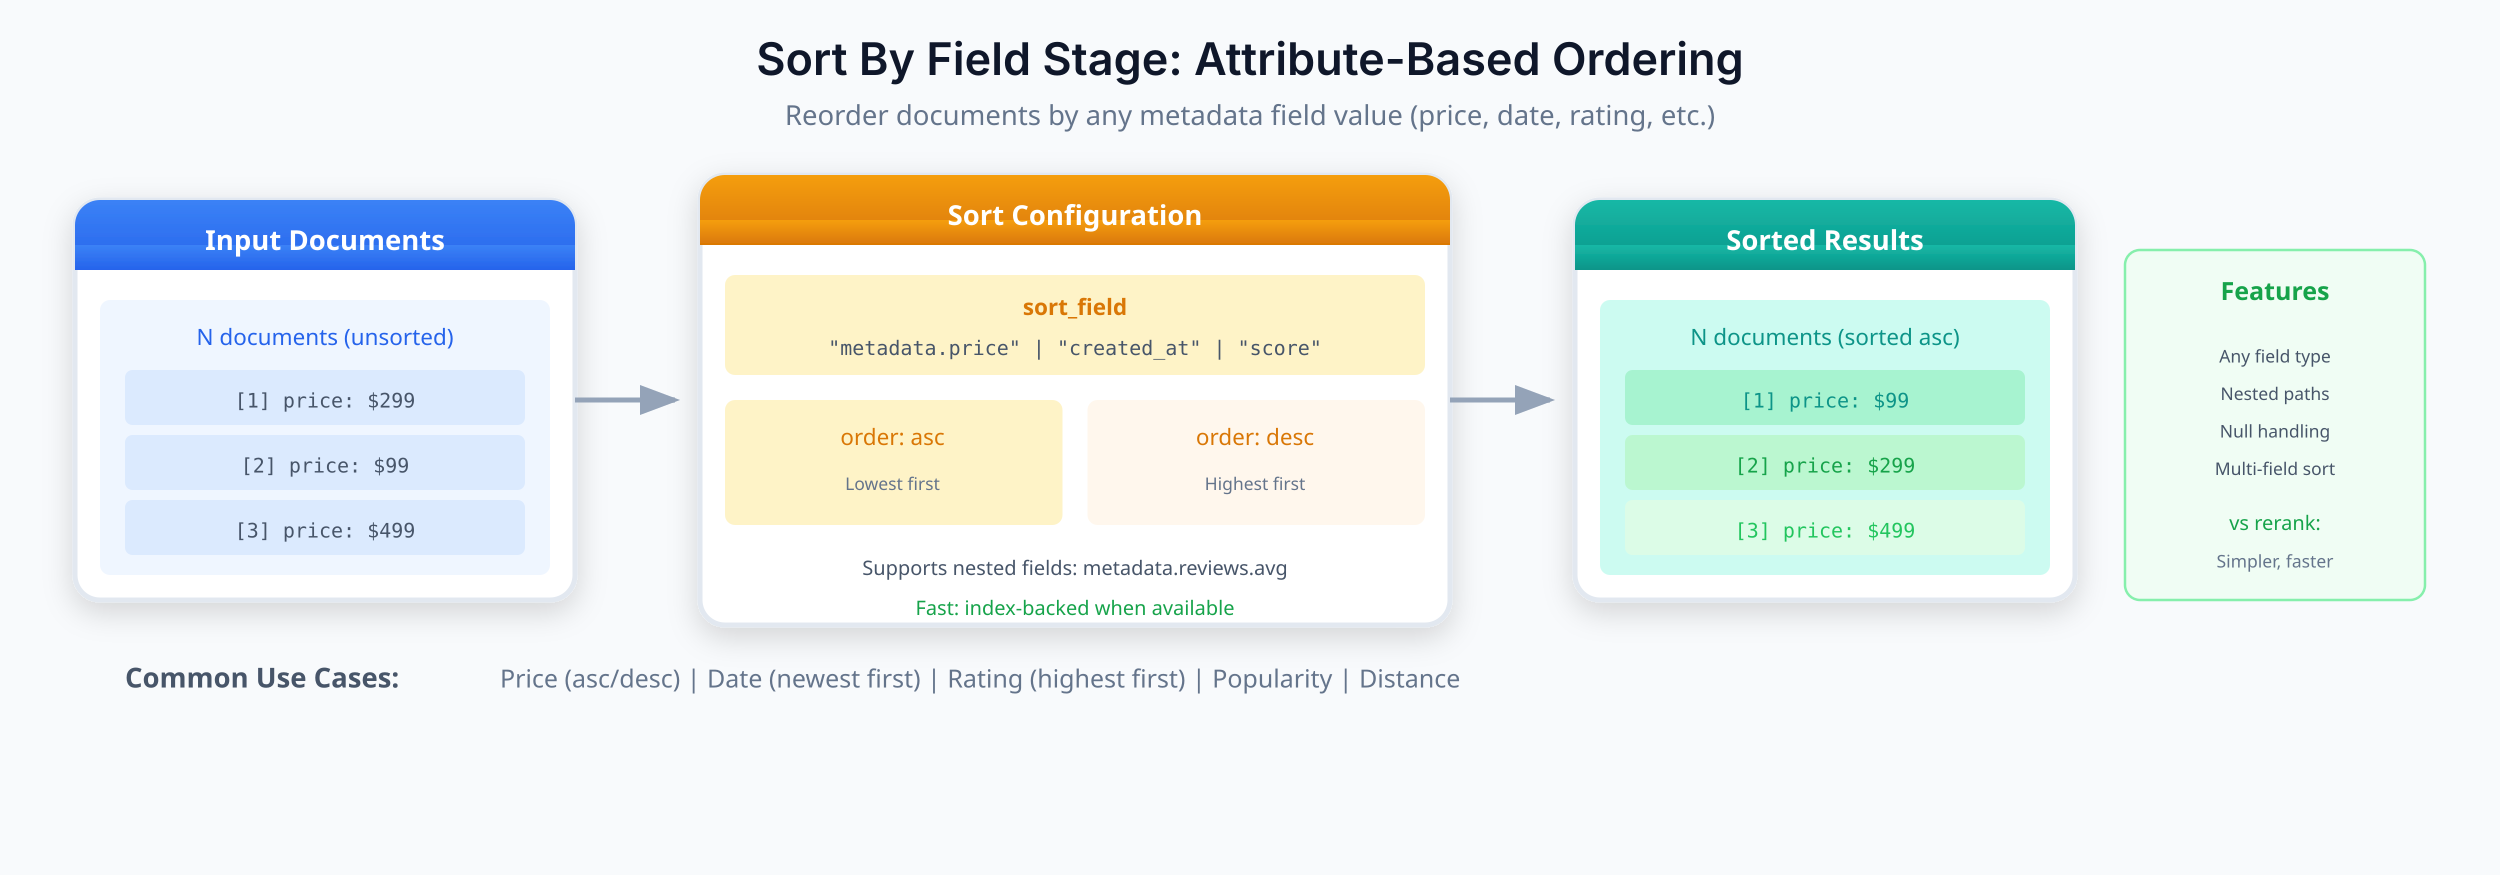
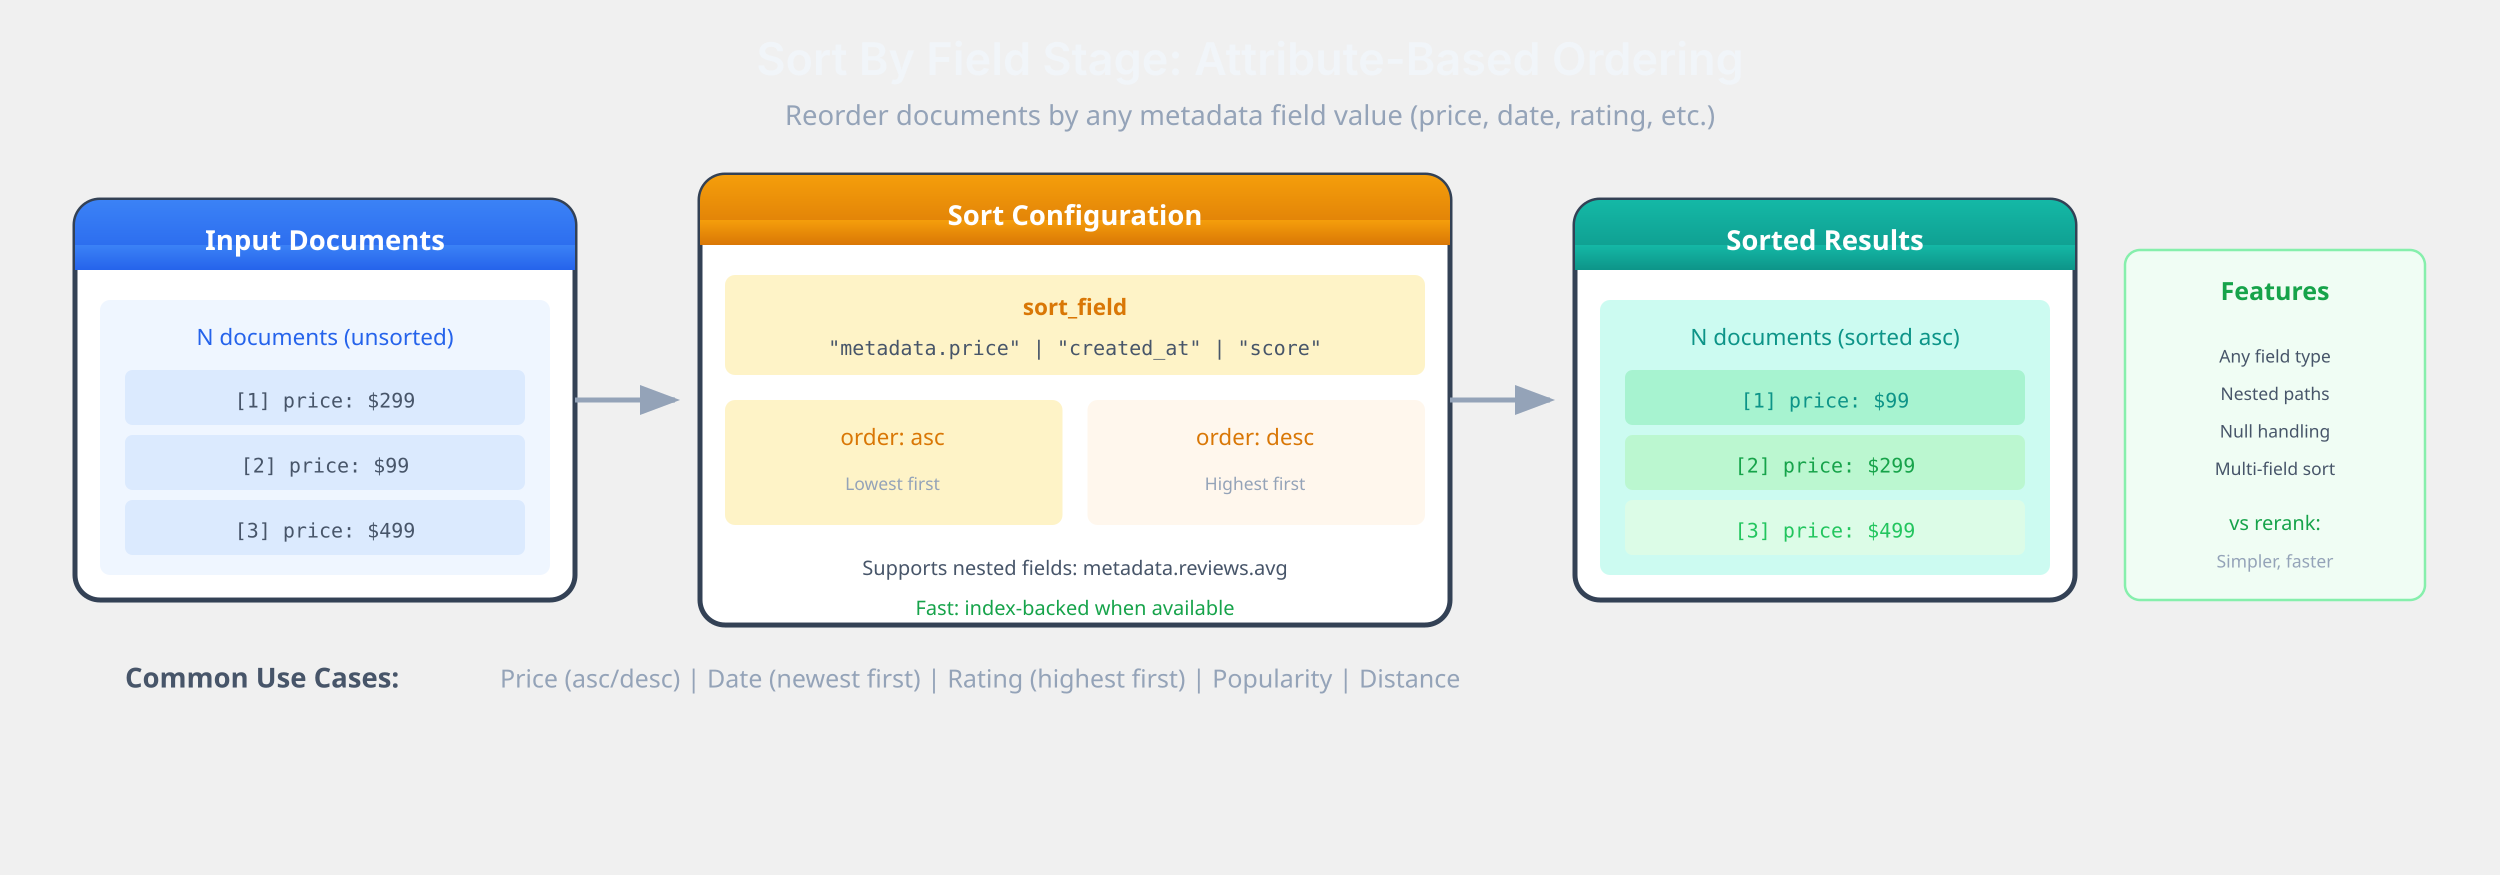
<svg xmlns="http://www.w3.org/2000/svg" viewBox="0 0 1000 350">
  <defs>
    <linearGradient id="inputGrad" x1="0%" y1="0%" x2="0%" y2="100%">
      <stop offset="0%" style="stop-color:#3b82f6;stop-opacity:1" />
      <stop offset="100%" style="stop-color:#2563eb;stop-opacity:1" />
    </linearGradient>
    <linearGradient id="sortGrad" x1="0%" y1="0%" x2="0%" y2="100%">
      <stop offset="0%" style="stop-color:#f59e0b;stop-opacity:1" />
      <stop offset="100%" style="stop-color:#d97706;stop-opacity:1" />
    </linearGradient>
    <linearGradient id="outputGrad" x1="0%" y1="0%" x2="0%" y2="100%">
      <stop offset="0%" style="stop-color:#14b8a6;stop-opacity:1" />
      <stop offset="100%" style="stop-color:#0d9488;stop-opacity:1" />
    </linearGradient>
-     <filter id="shadow" x="-20%" y="-20%" width="140%" height="140%">
-       <feDropShadow dx="0" dy="4" stdDeviation="6" flood-opacity="0.15" />
-     </filter>
    <marker id="arrowGray" markerWidth="8" markerHeight="6" refX="7" refY="3" orient="auto">
      <polygon points="0 0, 8 3, 0 6" fill="#94a3b8" />
    </marker>
  </defs>
-   <rect width="1000" height="350" fill="#f8fafc" />
-   <text x="500" y="30" font-family="system-ui, -apple-system, sans-serif" font-size="18" font-weight="600" fill="#0f172a" text-anchor="middle">Sort By Field Stage: Attribute-Based Ordering</text>
-   <text x="500" y="50" font-family="system-ui, sans-serif" font-size="11" fill="#64748b" text-anchor="middle">Reorder documents by any metadata field value (price, date, rating, etc.)</text>
-   <g filter="url(#shadow)">
-     <rect x="30" y="80" width="200" height="160" rx="10" fill="white" stroke="#e2e8f0" stroke-width="2" />
+   <rect width="1000" height="350" fill="none" />
+   <text x="500" y="30" font-family="system-ui, -apple-system, sans-serif" font-size="18" font-weight="600" fill="#f1f5f9" text-anchor="middle">Sort By Field Stage: Attribute-Based Ordering</text>
+   <text x="500" y="50" font-family="system-ui, sans-serif" font-size="11" fill="#94a3b8" text-anchor="middle">Reorder documents by any metadata field value (price, date, rating, etc.)</text>
+   <g>
+     <rect x="30" y="80" width="200" height="160" rx="10" fill="white" stroke="#334155" stroke-width="2" />
    <rect x="30" y="80" width="200" height="28" rx="10" fill="url(#inputGrad)" />
    <rect x="30" y="98" width="200" height="10" fill="url(#inputGrad)" />
    <text x="130" y="100" font-family="system-ui, sans-serif" font-size="11" font-weight="600" fill="white" text-anchor="middle">Input Documents</text>
  </g>
  <g transform="translate(40, 120)">
    <rect x="0" y="0" width="180" height="110" rx="4" fill="#eff6ff" />
    <text x="90" y="18" font-family="system-ui, sans-serif" font-size="9" font-weight="500" fill="#2563eb" text-anchor="middle">N documents (unsorted)</text>
    <rect x="10" y="28" width="160" height="22" rx="3" fill="#dbeafe" />
    <text x="90" y="43" font-family="monospace" font-size="8" fill="#475569" text-anchor="middle">[1] price: $299</text>
    <rect x="10" y="54" width="160" height="22" rx="3" fill="#dbeafe" />
    <text x="90" y="69" font-family="monospace" font-size="8" fill="#475569" text-anchor="middle">[2] price: $99</text>
    <rect x="10" y="80" width="160" height="22" rx="3" fill="#dbeafe" />
    <text x="90" y="95" font-family="monospace" font-size="8" fill="#475569" text-anchor="middle">[3] price: $499</text>
  </g>
  <path d="M 230 160 L 270 160" stroke="#94a3b8" stroke-width="2" fill="none" marker-end="url(#arrowGray)" />
-   <g filter="url(#shadow)">
-     <rect x="280" y="70" width="300" height="180" rx="10" fill="white" stroke="#e2e8f0" stroke-width="2" />
+   <g>
+     <rect x="280" y="70" width="300" height="180" rx="10" fill="white" stroke="#334155" stroke-width="2" />
    <rect x="280" y="70" width="300" height="28" rx="10" fill="url(#sortGrad)" />
    <rect x="280" y="88" width="300" height="10" fill="url(#sortGrad)" />
    <text x="430" y="90" font-family="system-ui, sans-serif" font-size="11" font-weight="600" fill="white" text-anchor="middle">Sort Configuration</text>
  </g>
  <g transform="translate(290, 110)">
    <rect x="0" y="0" width="280" height="40" rx="4" fill="#fef3c7" />
    <text x="140" y="16" font-family="system-ui, sans-serif" font-size="9" font-weight="600" fill="#d97706" text-anchor="middle">sort_field</text>
    <text x="140" y="32" font-family="monospace" font-size="8" fill="#475569" text-anchor="middle">"metadata.price" | "created_at" | "score"</text>
    <rect x="0" y="50" width="135" height="50" rx="4" fill="#fef3c7" />
    <text x="67" y="68" font-family="system-ui, sans-serif" font-size="9" font-weight="500" fill="#d97706" text-anchor="middle">order: asc</text>
-     <text x="67" y="86" font-family="system-ui, sans-serif" font-size="7" fill="#64748b" text-anchor="middle">Lowest first</text>
+     <text x="67" y="86" font-family="system-ui, sans-serif" font-size="7" fill="#94a3b8" text-anchor="middle">Lowest first</text>
    <rect x="145" y="50" width="135" height="50" rx="4" fill="#fff7ed" />
    <text x="212" y="68" font-family="system-ui, sans-serif" font-size="9" font-weight="500" fill="#d97706" text-anchor="middle">order: desc</text>
-     <text x="212" y="86" font-family="system-ui, sans-serif" font-size="7" fill="#64748b" text-anchor="middle">Highest first</text>
+     <text x="212" y="86" font-family="system-ui, sans-serif" font-size="7" fill="#94a3b8" text-anchor="middle">Highest first</text>
    <text x="140" y="120" font-family="system-ui, sans-serif" font-size="8" fill="#475569" text-anchor="middle">Supports nested fields: metadata.reviews.avg</text>
    <text x="140" y="136" font-family="system-ui, sans-serif" font-size="8" fill="#16a34a" text-anchor="middle">Fast: index-backed when available</text>
  </g>
  <path d="M 580 160 L 620 160" stroke="#94a3b8" stroke-width="2" fill="none" marker-end="url(#arrowGray)" />
-   <g filter="url(#shadow)">
-     <rect x="630" y="80" width="200" height="160" rx="10" fill="white" stroke="#e2e8f0" stroke-width="2" />
+   <g>
+     <rect x="630" y="80" width="200" height="160" rx="10" fill="white" stroke="#334155" stroke-width="2" />
    <rect x="630" y="80" width="200" height="28" rx="10" fill="url(#outputGrad)" />
    <rect x="630" y="98" width="200" height="10" fill="url(#outputGrad)" />
    <text x="730" y="100" font-family="system-ui, sans-serif" font-size="11" font-weight="600" fill="white" text-anchor="middle">Sorted Results</text>
  </g>
  <g transform="translate(640, 120)">
    <rect x="0" y="0" width="180" height="110" rx="4" fill="#ccfbf1" />
    <text x="90" y="18" font-family="system-ui, sans-serif" font-size="9" font-weight="500" fill="#0d9488" text-anchor="middle">N documents (sorted asc)</text>
    <rect x="10" y="28" width="160" height="22" rx="3" fill="#a7f3d0" />
    <text x="90" y="43" font-family="monospace" font-size="8" fill="#0d9488" text-anchor="middle">[1] price: $99</text>
    <rect x="10" y="54" width="160" height="22" rx="3" fill="#bbf7d0" />
    <text x="90" y="69" font-family="monospace" font-size="8" fill="#16a34a" text-anchor="middle">[2] price: $299</text>
    <rect x="10" y="80" width="160" height="22" rx="3" fill="#dcfce7" />
    <text x="90" y="95" font-family="monospace" font-size="8" fill="#22c55e" text-anchor="middle">[3] price: $499</text>
  </g>
  <g transform="translate(850, 100)">
    <rect x="0" y="0" width="120" height="140" rx="6" fill="#f0fdf4" stroke="#86efac" stroke-width="1" />
    <text x="60" y="20" font-family="system-ui, sans-serif" font-size="10" font-weight="600" fill="#16a34a" text-anchor="middle">Features</text>
    <text x="60" y="45" font-family="system-ui, sans-serif" font-size="7" fill="#475569" text-anchor="middle">Any field type</text>
    <text x="60" y="60" font-family="system-ui, sans-serif" font-size="7" fill="#475569" text-anchor="middle">Nested paths</text>
    <text x="60" y="75" font-family="system-ui, sans-serif" font-size="7" fill="#475569" text-anchor="middle">Null handling</text>
    <text x="60" y="90" font-family="system-ui, sans-serif" font-size="7" fill="#475569" text-anchor="middle">Multi-field sort</text>
    <text x="60" y="112" font-family="system-ui, sans-serif" font-size="8" fill="#16a34a" text-anchor="middle">vs rerank:</text>
-     <text x="60" y="127" font-family="system-ui, sans-serif" font-size="7" fill="#64748b" text-anchor="middle">Simpler, faster</text>
+     <text x="60" y="127" font-family="system-ui, sans-serif" font-size="7" fill="#94a3b8" text-anchor="middle">Simpler, faster</text>
  </g>
  <g transform="translate(50, 275)">
    <text x="0" y="0" font-family="system-ui, sans-serif" font-size="11" font-weight="600" fill="#475569">Common Use Cases:</text>
-     <text x="150" y="0" font-family="system-ui, sans-serif" font-size="10" fill="#64748b">Price (asc/desc) | Date (newest first) | Rating (highest first) | Popularity | Distance</text>
+     <text x="150" y="0" font-family="system-ui, sans-serif" font-size="10" fill="#94a3b8">Price (asc/desc) | Date (newest first) | Rating (highest first) | Popularity | Distance</text>
  </g>
</svg>
